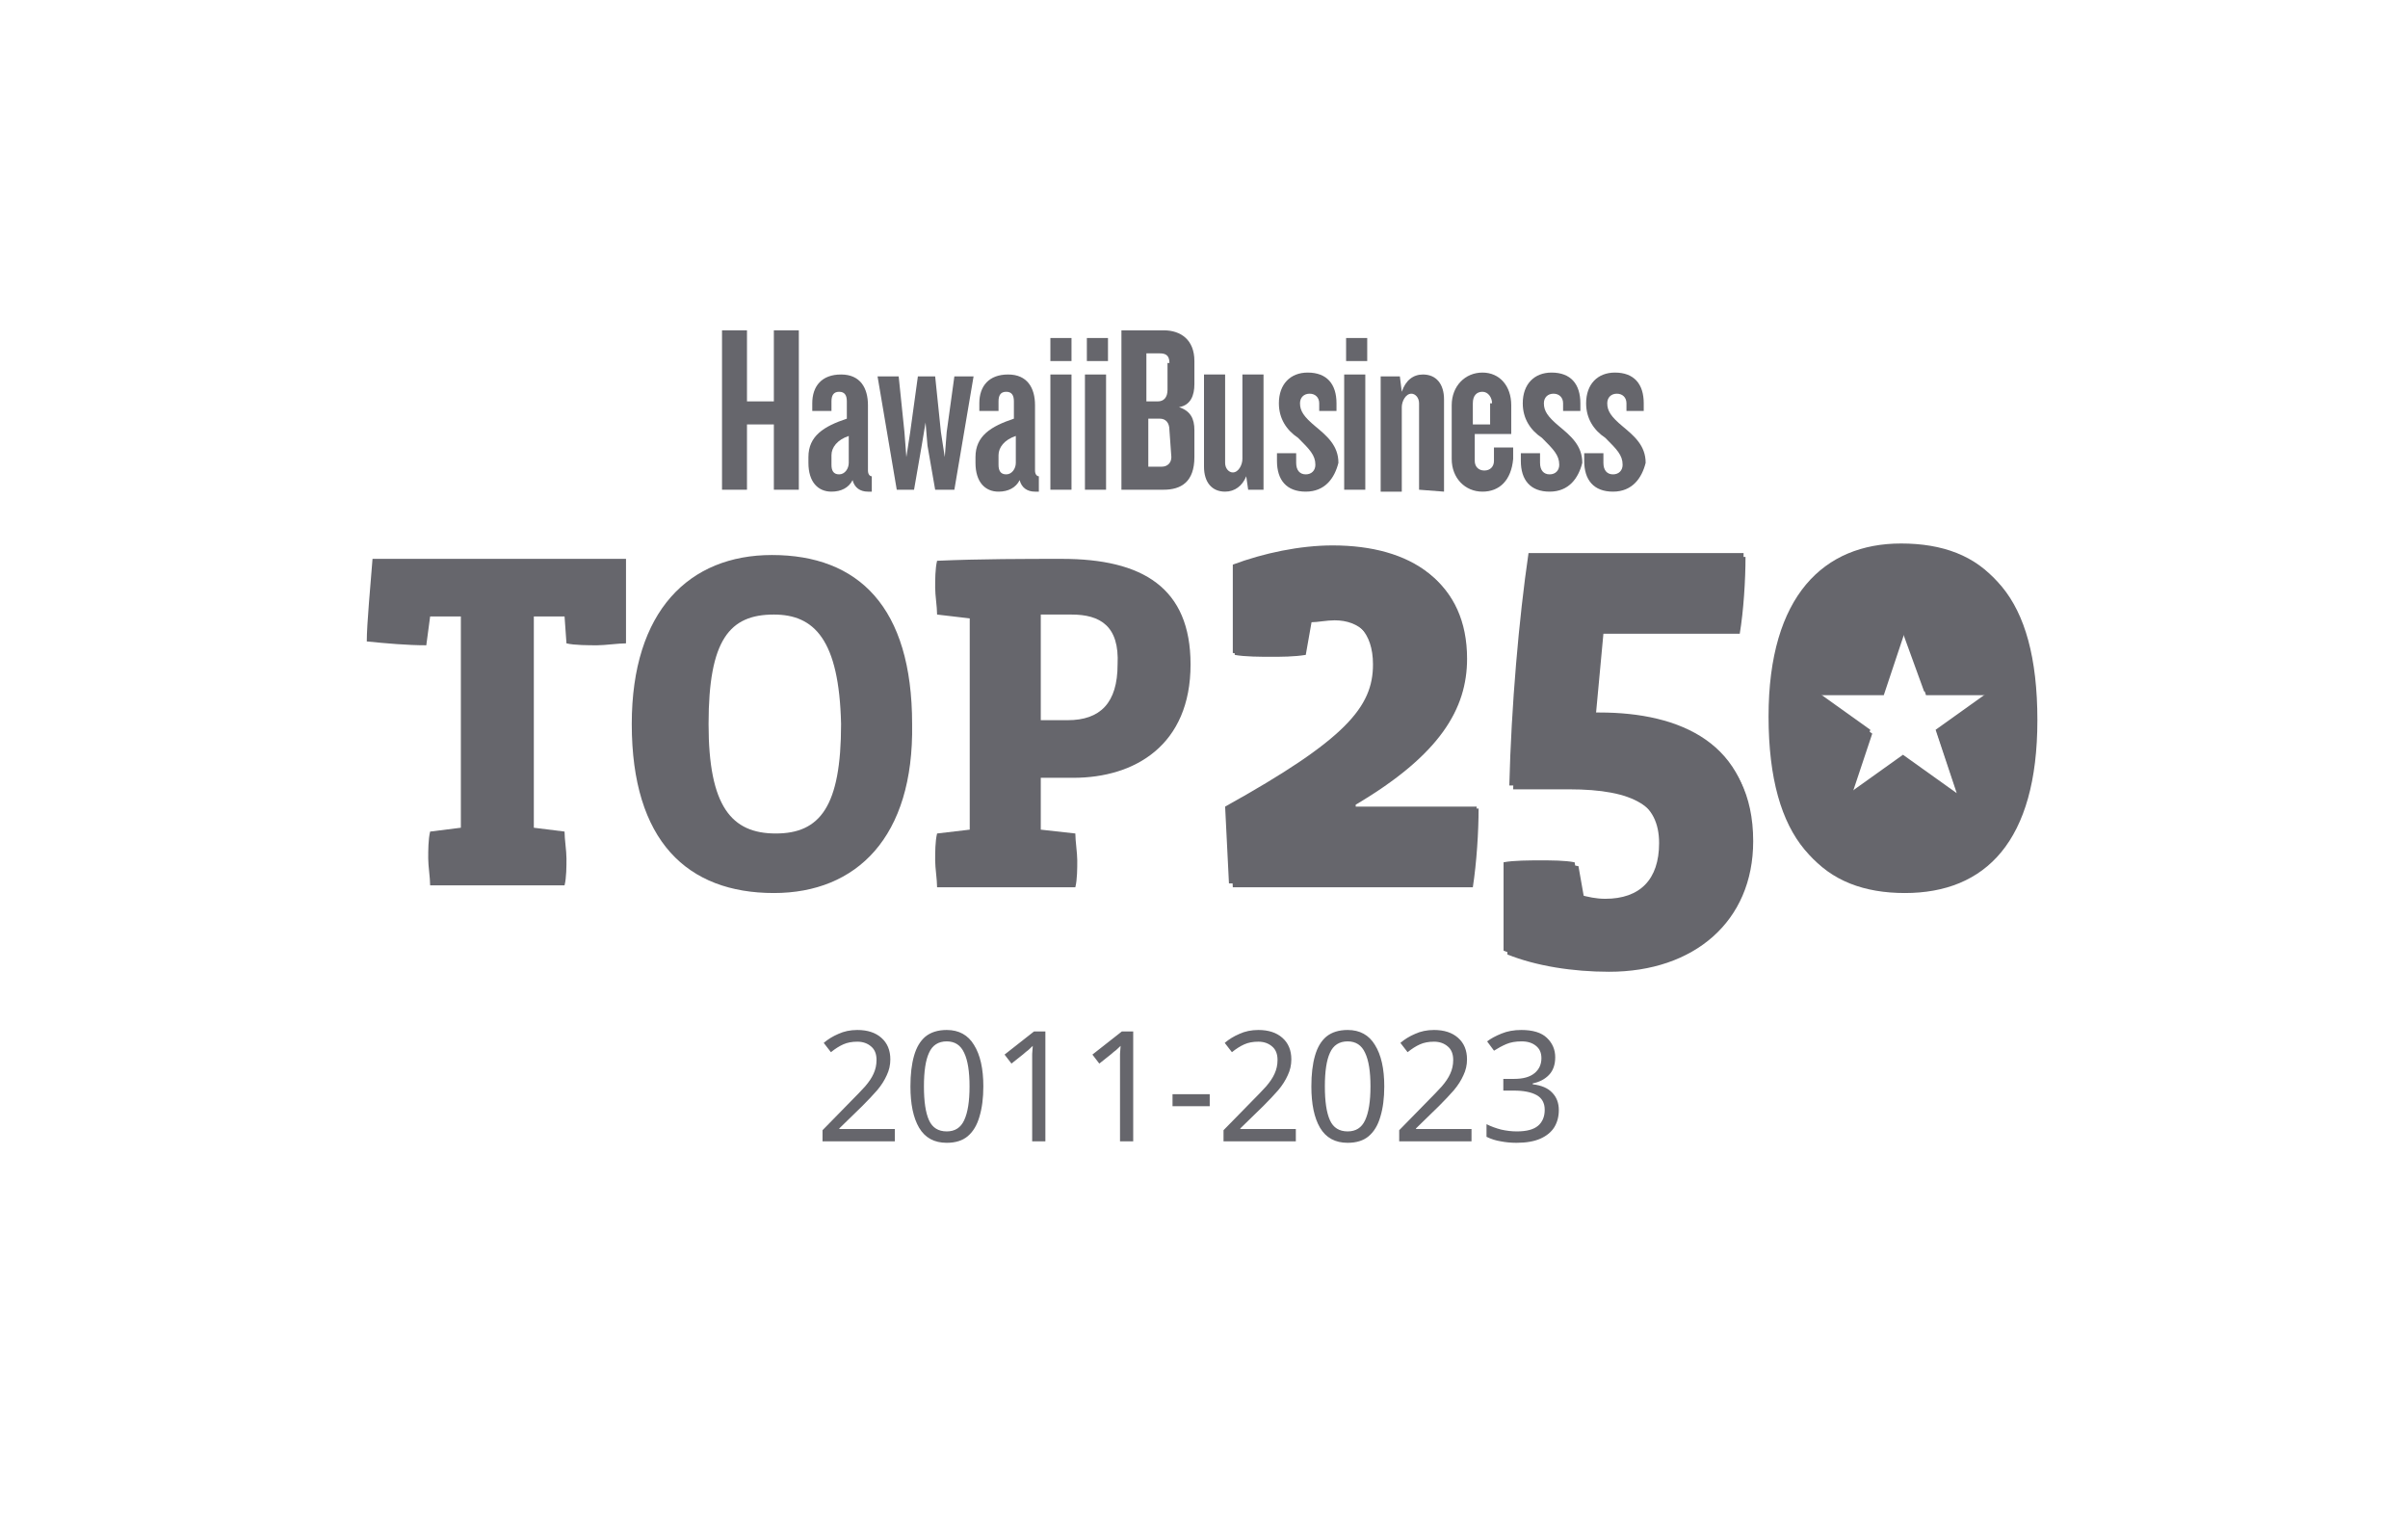
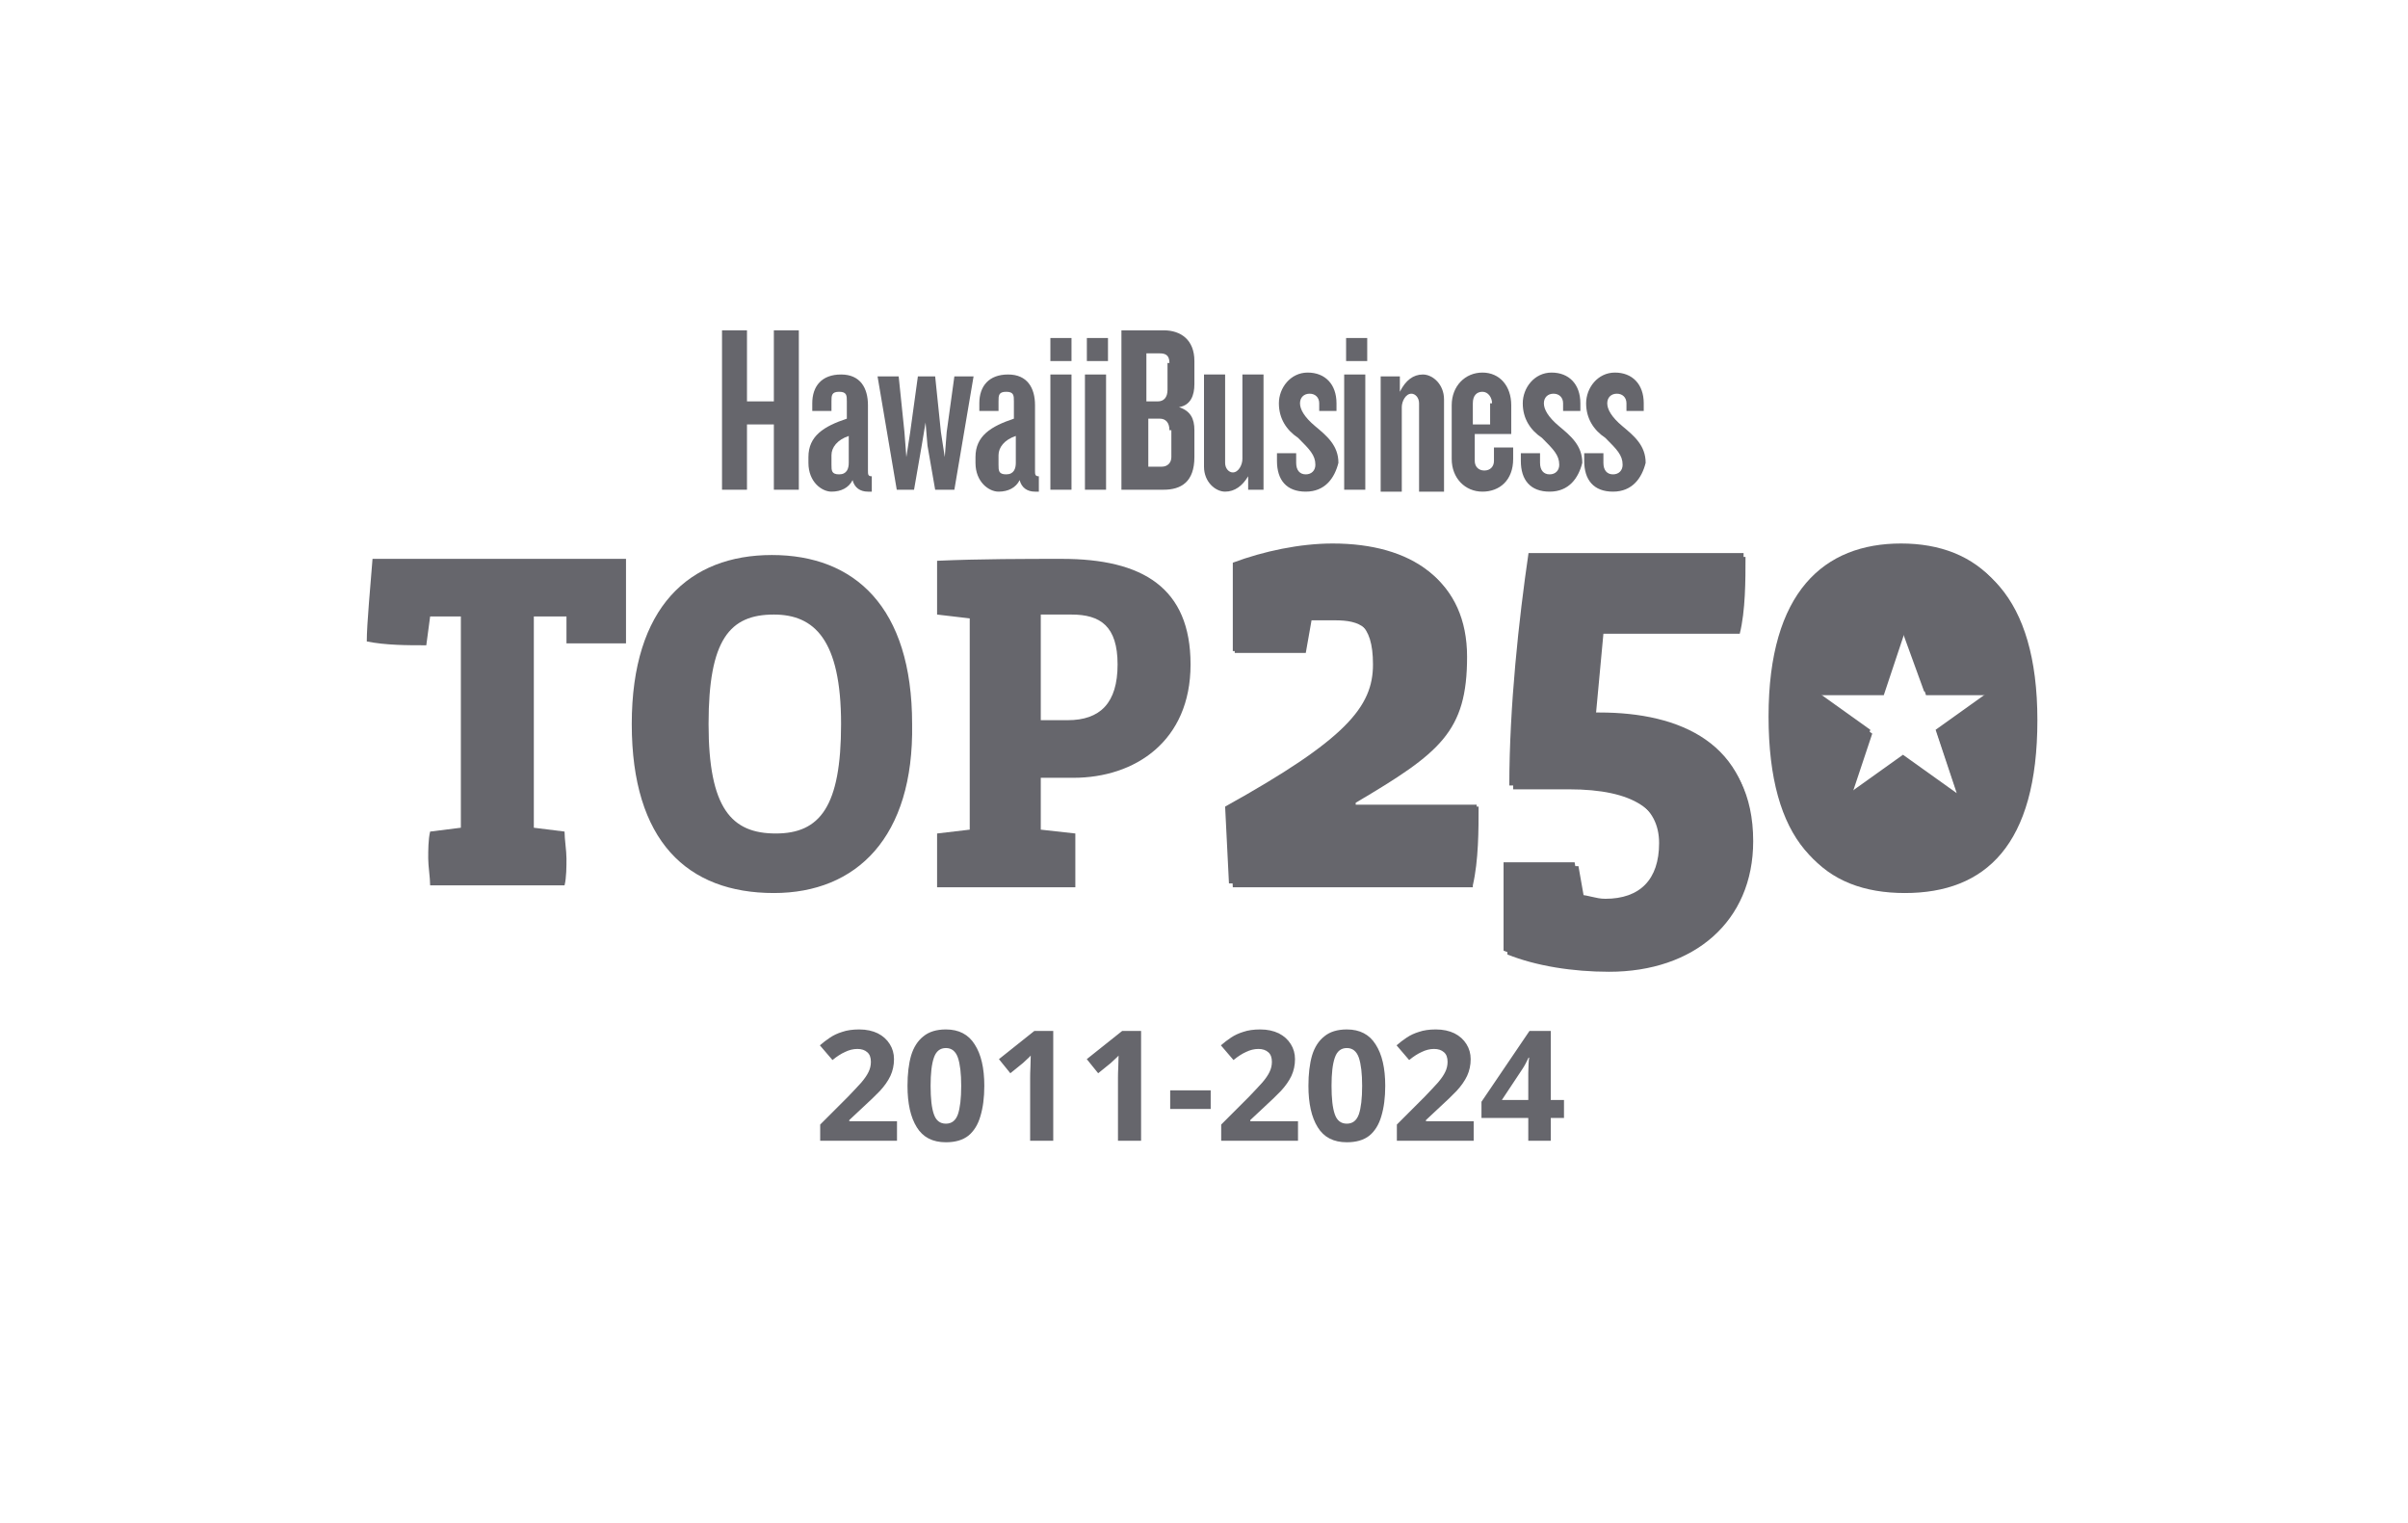
- <svg xmlns="http://www.w3.org/2000/svg" version="1.1" id="Layer_1" x="0px" y="0px" viewBox="0 0 125.4 79.3" style="enable-background:new 0 0 125.4 79.3;" xml:space="preserve">
-   <style type="text/css">
- 	.st0{fill:#66666C;}
- 	.st1{font-family:'Avenir-Black';}
- 	.st2{font-size:8px;}
- </style>
+ <svg xmlns="http://www.w3.org/2000/svg" version="1.1" viewBox="0 0 125.4 79.3">
+   <defs>
+     <style>
+       .cls-1, .cls-2 {
+         fill: #66666c;
+       }
+ 
+       .cls-2 {
+         font-family: Avenir-Black, Avenir;
+         font-size: 8px;
+         font-weight: 800;
+         isolation: isolate;
+       }
+     </style>
+   </defs>
  <g>
-     <g>
-       <path class="st0" d="M76.7,46.2H64.2l-0.2-4c6.3-3.5,7.7-5.2,7.7-7.4c0-1.7-0.9-2.5-2.2-2.5c-0.4,0-0.9,0.1-1.2,0.1L68,34.1    c-0.6,0.1-1.3,0.1-1.8,0.1c-0.5,0-1.4,0-1.9-0.1v-4.6c1.6-0.6,3.5-1,5.2-1c4.1,0,6.9,1.9,6.9,5.8c0,2.6-1.4,5-5.8,7.6v0.2H77    C77,43.3,76.9,44.9,76.7,46.2L76.7,46.2z" />
-       <path class="st0" d="M83.8,50.6c-1.9,0-3.8-0.3-5.3-0.9v-4.6C79,45,79.9,45,80.4,45c0.6,0,1.3,0,1.8,0.1l0.3,1.7    c0.4,0.1,0.8,0.2,1.3,0.2c1.8,0,2.8-1,2.8-2.9c0-2.1-1.5-3-4.9-3h-2.9c0.1-4.1,0.5-8.7,1-12.1h11.1c0,1.2-0.1,2.8-0.3,4h-7.1    l-0.4,4.3h0.3c4.2,0,7.9,1.6,7.9,6.5C91.3,48,88.2,50.6,83.8,50.6L83.8,50.6z" />
-       <path class="st0" d="M98.1,36.2h-3.4l2.8,2l-1.1,3.3l2.8-2l2.8,2l-1.1-3.3l2.8-2h-3.4l-1.1-3.3L98.1,36.2L98.1,36.2z M99.2,46.5    c-4.2,0-6.9-2.5-6.9-9c0-6.3,2.9-9,6.9-9c4.3,0,6.9,2.5,6.9,9C106.1,43.8,103.4,46.5,99.2,46.5L99.2,46.5z" />
-       <path class="st0" d="M32.6,33.5c-0.4,0-1.1,0.1-1.5,0.1c-0.4,0-1.2,0-1.6-0.1l-0.1-1.4h-1.6v11l1.6,0.2c0,0.4,0.1,1,0.1,1.4    s0,1-0.1,1.4h-7c0-0.4-0.1-1-0.1-1.4c0-0.4,0-1,0.1-1.4l1.6-0.2v-11h-1.6l-0.2,1.5c-1,0-2.1-0.1-3.1-0.2c0-0.9,0.2-3,0.3-4.3h13.2    V33.5L32.6,33.5z" />
-       <path class="st0" d="M40.3,32c-2.3,0-3.4,1.3-3.4,5.7c0,4.3,1.2,5.7,3.5,5.7c2.3,0,3.4-1.4,3.4-5.7C43.7,33.3,42.4,32,40.3,32    L40.3,32z M40.3,46.5c-4.5,0-7.4-2.7-7.4-8.8c0-5.9,3-8.8,7.3-8.8c4.5,0,7.3,2.7,7.3,8.8C47.6,43.6,44.6,46.5,40.3,46.5L40.3,46.5    z" />
-       <path class="st0" d="M55.8,32c-0.6,0-1.2,0-1.6,0v5.5h1.4c1.7,0,2.6-0.9,2.6-2.9C58.3,32.6,57.3,32,55.8,32L55.8,32z M55.9,40.5    h-1.7v2.7l1.8,0.2c0,0.4,0.1,1,0.1,1.4s0,1-0.1,1.4h-7.2c0-0.4-0.1-1-0.1-1.4c0-0.4,0-1,0.1-1.4l1.7-0.2V32.2L48.8,32    c0-0.4-0.1-1-0.1-1.4s0-1,0.1-1.4c2.2-0.1,4.7-0.1,6.5-0.1c4.2,0,6.7,1.5,6.7,5.5C62,38.8,59.1,40.5,55.9,40.5L55.9,40.5z" />
-       <path class="st0" d="M76.6,46H64l-0.2-4c6.3-3.5,7.7-5.2,7.7-7.4c0-1.7-0.9-2.5-2.2-2.5c-0.4,0-0.9,0.1-1.2,0.1L67.9,34    c-0.6,0.1-1.3,0.1-1.8,0.1c-0.5,0-1.4,0-1.9-0.1v-4.6c1.6-0.6,3.5-1,5.2-1c4.1,0,6.9,1.9,6.9,5.8c0,2.6-1.4,5-5.8,7.6V42h6.4    C76.8,43.2,76.8,44.8,76.6,46L76.6,46z" />
-       <path class="st0" d="M83.6,50.4c-1.9,0-3.8-0.3-5.3-0.9v-4.6c0.5-0.1,1.4-0.1,1.9-0.1c0.6,0,1.3,0,1.8,0.1l0.3,1.7    c0.4,0.1,0.8,0.2,1.3,0.2c1.8,0,2.8-1,2.8-2.9c0-2.1-1.5-3-4.9-3h-2.9c0.1-4.1,0.5-8.7,1-12.1h11.2c0,1.2-0.1,2.8-0.3,4h-7.1    l-0.4,4.3h0.3c4.2,0,7.9,1.6,7.9,6.5C91.2,47.8,88,50.4,83.6,50.4L83.6,50.4z" />
-       <path class="st0" d="M98,36h-3.4l2.8,2l-1.1,3.3l2.8-2l2.8,2l-1.1-3.3l2.8-2h-3.4L99,32.7L98,36L98,36z M99,46.3    c-4.2,0-6.9-2.5-6.9-9c0-6.3,2.9-9,6.9-9c4.3,0,6.9,2.5,6.9,9C105.9,43.6,103.2,46.3,99,46.3L99,46.3z" />
-       <polygon class="st0" points="40.3,25.5 40.3,22.1 38.9,22.1 38.9,25.5 37.6,25.5 37.6,17.2 38.9,17.2 38.9,20.9 40.3,20.9     40.3,17.2 41.6,17.2 41.6,25.5   " />
-       <path class="st0" d="M44.2,22.7c-0.6,0.2-0.9,0.6-0.9,1v0.5c0,0.3,0.1,0.5,0.4,0.5c0.3,0,0.5-0.3,0.5-0.6V22.7L44.2,22.7z     M45.2,25.6c-0.4,0-0.7-0.2-0.8-0.6c-0.2,0.4-0.6,0.6-1.1,0.6c-0.7,0-1.2-0.5-1.2-1.5v-0.3c0-1.1,0.8-1.6,2-2v-0.9    c0-0.3-0.1-0.5-0.4-0.5c-0.3,0-0.4,0.2-0.4,0.5v0.5h-1V21c0-0.9,0.5-1.5,1.5-1.5c1,0,1.4,0.7,1.4,1.6v3.4c0,0.2,0.1,0.3,0.2,0.3    v0.8L45.2,25.6L45.2,25.6z" />
-       <polygon class="st0" points="49.7,25.5 48.7,25.5 48.3,23.2 48.2,22 48,23.2 47.6,25.5 46.7,25.5 45.7,19.6 46.8,19.6 47.1,22.5     47.2,23.8 47.4,22.5 47.8,19.6 48.7,19.6 49,22.5 49.2,23.8 49.3,22.5 49.7,19.6 50.7,19.6   " />
-       <path class="st0" d="M52.9,22.7c-0.6,0.2-0.9,0.6-0.9,1v0.5c0,0.3,0.1,0.5,0.4,0.5c0.3,0,0.5-0.3,0.5-0.6V22.7L52.9,22.7z     M53.9,25.6c-0.4,0-0.7-0.2-0.8-0.6c-0.2,0.4-0.6,0.6-1.1,0.6c-0.7,0-1.2-0.5-1.2-1.5v-0.3c0-1.1,0.8-1.6,2-2v-0.9    c0-0.3-0.1-0.5-0.4-0.5c-0.3,0-0.4,0.2-0.4,0.5v0.5h-1V21c0-0.9,0.5-1.5,1.5-1.5c1,0,1.4,0.7,1.4,1.6v3.4c0,0.2,0.1,0.3,0.2,0.3    v0.8L53.9,25.6L53.9,25.6z" />
-       <path class="st0" d="M54.7,18.8v-1.2h1.1v1.2H54.7L54.7,18.8z M54.7,25.5v-6h1.1v6H54.7L54.7,25.5z" />
-       <path class="st0" d="M56.6,18.8v-1.2h1.1v1.2H56.6L56.6,18.8z M56.5,25.5v-6h1.1v6H56.5L56.5,25.5z" />
-       <path class="st0" d="M60.9,22.4c0-0.4-0.2-0.6-0.5-0.6h-0.6v2.5h0.7c0.3,0,0.5-0.2,0.5-0.5L60.9,22.4L60.9,22.4z M60.9,18.9    c0-0.4-0.2-0.5-0.5-0.5h-0.7v2.5h0.6c0.3,0,0.5-0.2,0.5-0.6V18.9L60.9,18.9z M60.6,25.5h-2.2v-8.3h2.2c0.9,0,1.6,0.5,1.6,1.6v1.2    c0,0.6-0.2,1.1-0.8,1.2c0.6,0.2,0.8,0.6,0.8,1.2v1.4C62.2,25.1,61.5,25.5,60.6,25.5L60.6,25.5z" />
-       <path class="st0" d="M65,25.5l-0.1-0.7c-0.2,0.5-0.6,0.8-1.1,0.8c-0.7,0-1.1-0.5-1.1-1.3v-4.8h1.1v4.6c0,0.3,0.2,0.5,0.4,0.5    c0.3,0,0.5-0.4,0.5-0.7v-4.4h1.1v6L65,25.5L65,25.5z" />
-       <path class="st0" d="M68,25.6c-1,0-1.5-0.6-1.5-1.6v-0.4h1v0.5c0,0.4,0.2,0.6,0.5,0.6s0.5-0.2,0.5-0.5c0-0.5-0.3-0.8-0.9-1.4    c-0.6-0.4-1-1-1-1.8c0-1,0.6-1.6,1.5-1.6c1,0,1.5,0.6,1.5,1.6v0.4h-0.9V21c0-0.3-0.2-0.5-0.5-0.5c-0.3,0-0.5,0.2-0.5,0.5    c0,0.4,0.2,0.7,0.8,1.2c0.6,0.5,1.2,1,1.2,1.9C69.5,24.9,69,25.6,68,25.6L68,25.6z" />
-       <path class="st0" d="M70.1,18.8v-1.2h1.1v1.2H70.1L70.1,18.8z M70,25.5v-6h1.1v6H70L70,25.5z" />
-       <path class="st0" d="M73.9,25.5V21c0-0.3-0.2-0.5-0.4-0.5c-0.3,0-0.5,0.4-0.5,0.7v4.4h-1.1v-6h1l0.1,0.8c0.2-0.6,0.6-0.9,1.1-0.9    c0.7,0,1.1,0.5,1.1,1.3v4.8L73.9,25.5L73.9,25.5z" />
-       <path class="st0" d="M77.7,21c0-0.3-0.2-0.6-0.5-0.6c-0.3,0-0.5,0.2-0.5,0.6v1.1h0.9V21L77.7,21z M77.2,25.6    c-0.9,0-1.6-0.7-1.6-1.7v-2.8c0-1,0.7-1.7,1.6-1.7c0.9,0,1.5,0.7,1.5,1.7v1.5h-1.9v1.4c0,0.3,0.2,0.5,0.5,0.5    c0.3,0,0.5-0.2,0.5-0.5v-0.7h1v0.6C78.7,25,78.1,25.6,77.2,25.6L77.2,25.6z" />
-       <path class="st0" d="M80.7,25.6c-1,0-1.5-0.6-1.5-1.6v-0.4h1v0.5c0,0.4,0.2,0.6,0.5,0.6c0.3,0,0.5-0.2,0.5-0.5    c0-0.5-0.3-0.8-0.9-1.4c-0.6-0.4-1-1-1-1.8c0-1,0.6-1.6,1.5-1.6c1,0,1.5,0.6,1.5,1.6v0.4h-0.9V21c0-0.3-0.2-0.5-0.5-0.5    c-0.3,0-0.5,0.2-0.5,0.5c0,0.4,0.2,0.7,0.8,1.2c0.6,0.5,1.2,1,1.2,1.9C82.2,24.9,81.7,25.6,80.7,25.6L80.7,25.6z" />
-       <path class="st0" d="M84,25.6c-1,0-1.5-0.6-1.5-1.6v-0.4h1v0.5c0,0.4,0.2,0.6,0.5,0.6c0.3,0,0.5-0.2,0.5-0.5    c0-0.5-0.3-0.8-0.9-1.4c-0.6-0.4-1-1-1-1.8c0-1,0.6-1.6,1.5-1.6c1,0,1.5,0.6,1.5,1.6v0.4h-0.9V21c0-0.3-0.2-0.5-0.5-0.5    c-0.3,0-0.5,0.2-0.5,0.5c0,0.4,0.2,0.7,0.8,1.2c0.6,0.5,1.2,1,1.2,1.9C85.5,24.9,85,25.6,84,25.6L84,25.6z" />
+     <g id="Layer_1">
+       <g>
+         <path class="cls-1" d="M76.7,46.2h-12.5l-.2-4c6.3-3.5,7.7-5.2,7.7-7.4s-.9-2.5-2.2-2.5-.9,0-1.2,0l-.3,1.7c-.6,0-1.3,0-1.8,0s-1.4,0-1.9,0v-4.6c1.6-.6,3.5-1,5.2-1,4.1,0,6.9,1.9,6.9,5.8s-1.4,5-5.8,7.6v.2h6.4c0,1.2,0,2.8-.3,4.1h0Z" />
+         <path class="cls-1" d="M83.8,50.6c-1.9,0-3.8-.3-5.3-.9v-4.6c.5,0,1.4,0,1.9,0s1.3,0,1.8,0l.3,1.7c.4,0,.8.2,1.3.2,1.8,0,2.8-1,2.8-2.9s-1.5-3-4.9-3h-2.9c0-4.1.5-8.7,1-12.1h11.1c0,1.2,0,2.8-.3,4h-7.1l-.4,4.3h.3c4.2,0,7.9,1.6,7.9,6.5,0,4.2-3.1,6.8-7.5,6.8h0Z" />
+         <path class="cls-1" d="M98.1,36.2h-3.4l2.8,2-1.1,3.3,2.8-2,2.8,2-1.1-3.3,2.8-2h-3.4l-1.1-3.3-1.1,3.3h0ZM99.2,46.5c-4.2,0-6.9-2.5-6.9-9s2.9-9,6.9-9,6.9,2.5,6.9,9-2.7,9-6.9,9h0Z" />
+         <path class="cls-1" d="M32.6,33.5c-.4,0-1.1,0-1.5,0s-1.2,0-1.6,0v-1.4h-1.7v11l1.6.2c0,.4.1,1,.1,1.4s0,1-.1,1.4h-7c0-.4-.1-1-.1-1.4s0-1,.1-1.4l1.6-.2v-11h-1.6l-.2,1.5c-1,0-2.1,0-3.1-.2,0-.9.2-3,.3-4.3h13.2v4.4h0Z" />
+         <path class="cls-1" d="M40.3,32c-2.3,0-3.4,1.3-3.4,5.7s1.2,5.7,3.5,5.7,3.4-1.4,3.4-5.7c0-4.4-1.4-5.7-3.5-5.7h0ZM40.3,46.5c-4.5,0-7.4-2.7-7.4-8.8s3-8.8,7.3-8.8,7.3,2.7,7.3,8.8c.1,5.9-2.9,8.8-7.2,8.8h0Z" />
+         <path class="cls-1" d="M55.8,32h-1.6v5.5h1.4c1.7,0,2.6-.9,2.6-2.9,0-2-.9-2.6-2.4-2.6h0ZM55.9,40.5h-1.7v2.7l1.8.2c0,.4,0,1,0,1.4s0,1,0,1.4h-7.2c0-.4,0-1,0-1.4s0-1,0-1.4l1.7-.2v-11l-1.7-.2c0-.4,0-1,0-1.4s0-1,0-1.4c2.2-.1,4.7-.1,6.5-.1,4.2,0,6.7,1.5,6.7,5.5s-2.9,5.9-6.1,5.9h0Z" />
+         <path class="cls-1" d="M76.6,46h-12.6l-.2-4c6.3-3.5,7.7-5.2,7.7-7.4s-.9-2.5-2.2-2.5-.9,0-1.2,0l-.2,1.8c-.6,0-1.3,0-1.8,0s-1.4,0-1.9,0v-4.6c1.6-.6,3.5-1,5.2-1,4.1,0,6.9,1.9,6.9,5.8s-1.4,5-5.8,7.6v.2h6.4c0,1.2,0,2.8-.3,4h0Z" />
+         <path class="cls-1" d="M83.6,50.4c-1.9,0-3.8-.3-5.3-.9v-4.6c.5,0,1.4,0,1.9,0s1.3,0,1.8,0l.3,1.7c.4,0,.8.2,1.3.2,1.8,0,2.8-1,2.8-2.9s-1.5-3-4.9-3h-2.9c0-4.1.5-8.7,1-12.1h11.2c0,1.2,0,2.8-.3,4h-7.1l-.4,4.3h.3c4.2,0,7.9,1.6,7.9,6.5,0,4.2-3.2,6.8-7.6,6.8h0Z" />
+         <path class="cls-1" d="M98,36h-3.4l2.8,2-1.1,3.3,2.8-2,2.8,2-1.1-3.3,2.8-2h-3.4l-1.2-3.3-1,3.3h0ZM99,46.3c-4.2,0-6.9-2.5-6.9-9s2.9-9,6.9-9,6.9,2.5,6.9,9-2.7,9-6.9,9h0Z" />
+         <polygon class="cls-1" points="40.3 25.5 40.3 22.1 38.9 22.1 38.9 25.5 37.6 25.5 37.6 17.2 38.9 17.2 38.9 20.9 40.3 20.9 40.3 17.2 41.6 17.2 41.6 25.5 40.3 25.5" />
+         <path class="cls-1" d="M44.2,22.7c-.6.2-.9.6-.9,1v.5c0,.3,0,.5.4.5s.5-.3.5-.6v-1.4h0ZM45.2,25.6c-.4,0-.7-.2-.8-.6-.2.4-.6.6-1.1.6s-1.2-.5-1.2-1.5v-.3c0-1.1.8-1.6,2-2v-.9c0-.3,0-.5-.4-.5s-.4.2-.4.5v.5h-1v-.4c0-.9.5-1.5,1.5-1.5s1.4.7,1.4,1.6v3.4c0,.2,0,.3.2.3v.8h-.2Z" />
+         <polygon class="cls-1" points="49.7 25.5 48.7 25.5 48.3 23.2 48.2 22 48 23.2 47.6 25.5 46.7 25.5 45.7 19.6 46.8 19.6 47.1 22.5 47.2 23.8 47.4 22.5 47.8 19.6 48.7 19.6 49 22.5 49.2 23.8 49.3 22.5 49.7 19.6 50.7 19.6 49.7 25.5" />
+         <path class="cls-1" d="M52.9,22.7c-.6.2-.9.6-.9,1v.5c0,.3,0,.5.4.5s.5-.3.5-.6v-1.4h0ZM53.9,25.6c-.4,0-.7-.2-.8-.6-.2.4-.6.6-1.1.6s-1.2-.5-1.2-1.5v-.3c0-1.1.8-1.6,2-2v-.9c0-.3,0-.5-.4-.5s-.4.2-.4.5v.5h-1v-.4c0-.9.5-1.5,1.5-1.5s1.4.7,1.4,1.6v3.4c0,.2,0,.3.2.3v.8h-.2Z" />
+         <path class="cls-1" d="M54.7,18.8v-1.2h1.1v1.2h-1.1ZM54.7,25.5v-6h1.1v6h-1.1Z" />
+         <path class="cls-1" d="M56.6,18.8v-1.2h1.1v1.2h-1.1ZM56.5,25.5v-6h1.1v6h-1.1Z" />
+         <path class="cls-1" d="M60.9,22.4c0-.4-.2-.6-.5-.6h-.6v2.5h.7c.3,0,.5-.2.5-.5v-1.4h-.1ZM60.9,18.9c0-.4-.2-.5-.5-.5h-.7v2.5h.6c.3,0,.5-.2.5-.6v-1.4h.1ZM60.6,25.5h-2.2v-8.3h2.2c.9,0,1.6.5,1.6,1.6v1.2c0,.6-.2,1.1-.8,1.2.6.2.8.6.8,1.2v1.4c0,1.3-.7,1.7-1.6,1.7h0Z" />
+         <path class="cls-1" d="M65,25.5v-.7c-.3.5-.7.8-1.2.8s-1.1-.5-1.1-1.3v-4.8h1.1v4.6c0,.3.2.5.4.5.3,0,.5-.4.5-.7v-4.4h1.1v6h-.8Z" />
+         <path class="cls-1" d="M68,25.6c-1,0-1.5-.6-1.5-1.6v-.4h1v.5c0,.4.2.6.5.6s.5-.2.5-.5c0-.5-.3-.8-.9-1.4-.6-.4-1-1-1-1.8s.6-1.6,1.5-1.6,1.5.6,1.5,1.6v.4h-.9v-.4c0-.3-.2-.5-.5-.5s-.5.2-.5.5.2.7.8,1.2c.6.5,1.2,1,1.2,1.9-.2.8-.7,1.5-1.7,1.5h0Z" />
+         <path class="cls-1" d="M70.1,18.8v-1.2h1.1v1.2h-1.1ZM70,25.5v-6h1.1v6h-1.1Z" />
+         <path class="cls-1" d="M73.9,25.5v-4.5c0-.3-.2-.5-.4-.5-.3,0-.5.4-.5.7v4.4h-1.1v-6h1v.8c.3-.6.7-.9,1.2-.9s1.1.5,1.1,1.3v4.8h-1.3Z" />
+         <path class="cls-1" d="M77.7,21c0-.3-.2-.6-.5-.6s-.5.2-.5.6v1.1h.9v-1.1h0ZM77.2,25.6c-.9,0-1.6-.7-1.6-1.7v-2.8c0-1,.7-1.7,1.6-1.7s1.5.7,1.5,1.7v1.5h-1.9v1.4c0,.3.2.5.5.5s.5-.2.5-.5v-.7h1v.6c0,1.1-.7,1.7-1.6,1.7h0Z" />
+         <path class="cls-1" d="M80.7,25.6c-1,0-1.5-.6-1.5-1.6v-.4h1v.5c0,.4.2.6.5.6s.5-.2.5-.5c0-.5-.3-.8-.9-1.4-.6-.4-1-1-1-1.8s.6-1.6,1.5-1.6,1.5.6,1.5,1.6v.4h-.9v-.4c0-.3-.2-.5-.5-.5s-.5.2-.5.5.2.7.8,1.2c.6.5,1.2,1,1.2,1.9-.2.8-.7,1.5-1.7,1.5h0Z" />
+         <path class="cls-1" d="M84,25.6c-1,0-1.5-.6-1.5-1.6v-.4h1v.5c0,.4.2.6.5.6s.5-.2.5-.5c0-.5-.3-.8-.9-1.4-.6-.4-1-1-1-1.8s.6-1.6,1.5-1.6,1.5.6,1.5,1.6v.4h-.9v-.4c0-.3-.2-.5-.5-.5s-.5.2-.5.5.2.7.8,1.2c.6.5,1.2,1,1.2,1.9-.2.8-.7,1.5-1.7,1.5h0Z" />
+       </g>
+       <text class="cls-2" transform="translate(42.4 59.4)">
+         <tspan x="0" y="0">2011-2024</tspan>
+       </text>
    </g>
  </g>
-   <text transform="matrix(1 0 0 1 42.4434 59.4281)" class="st0 st1 st2">2011-2023</text>
</svg>
